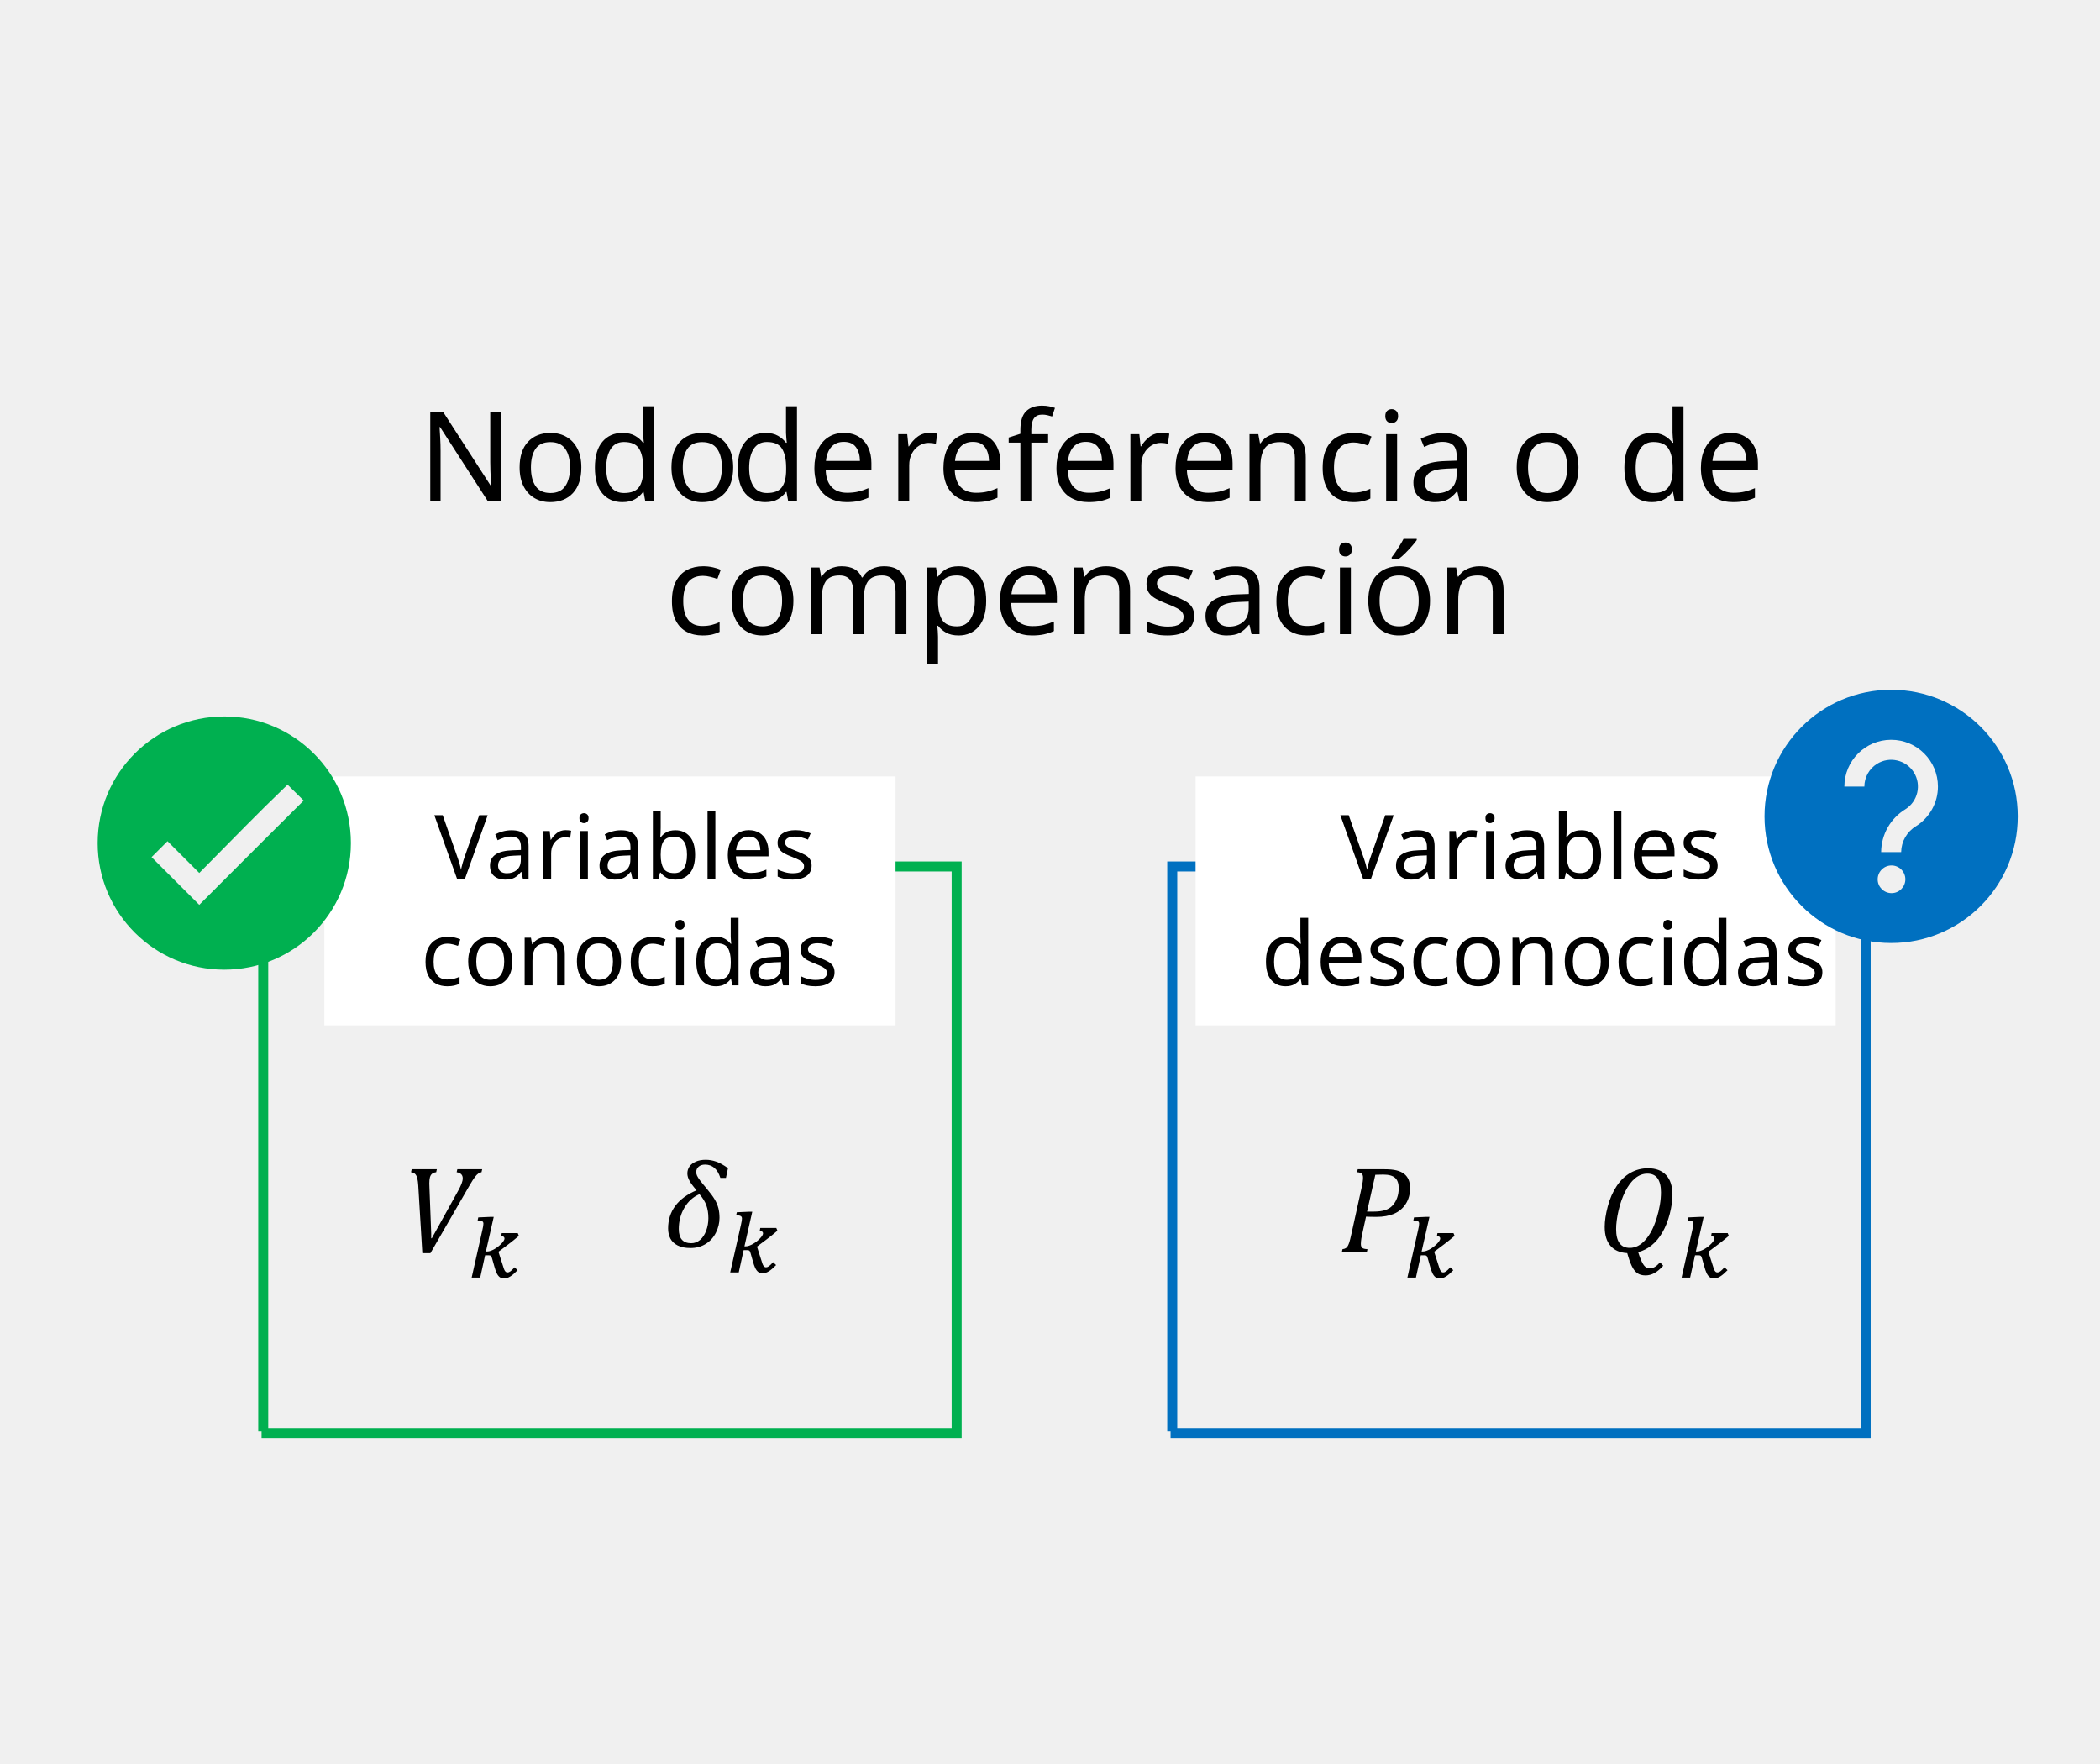
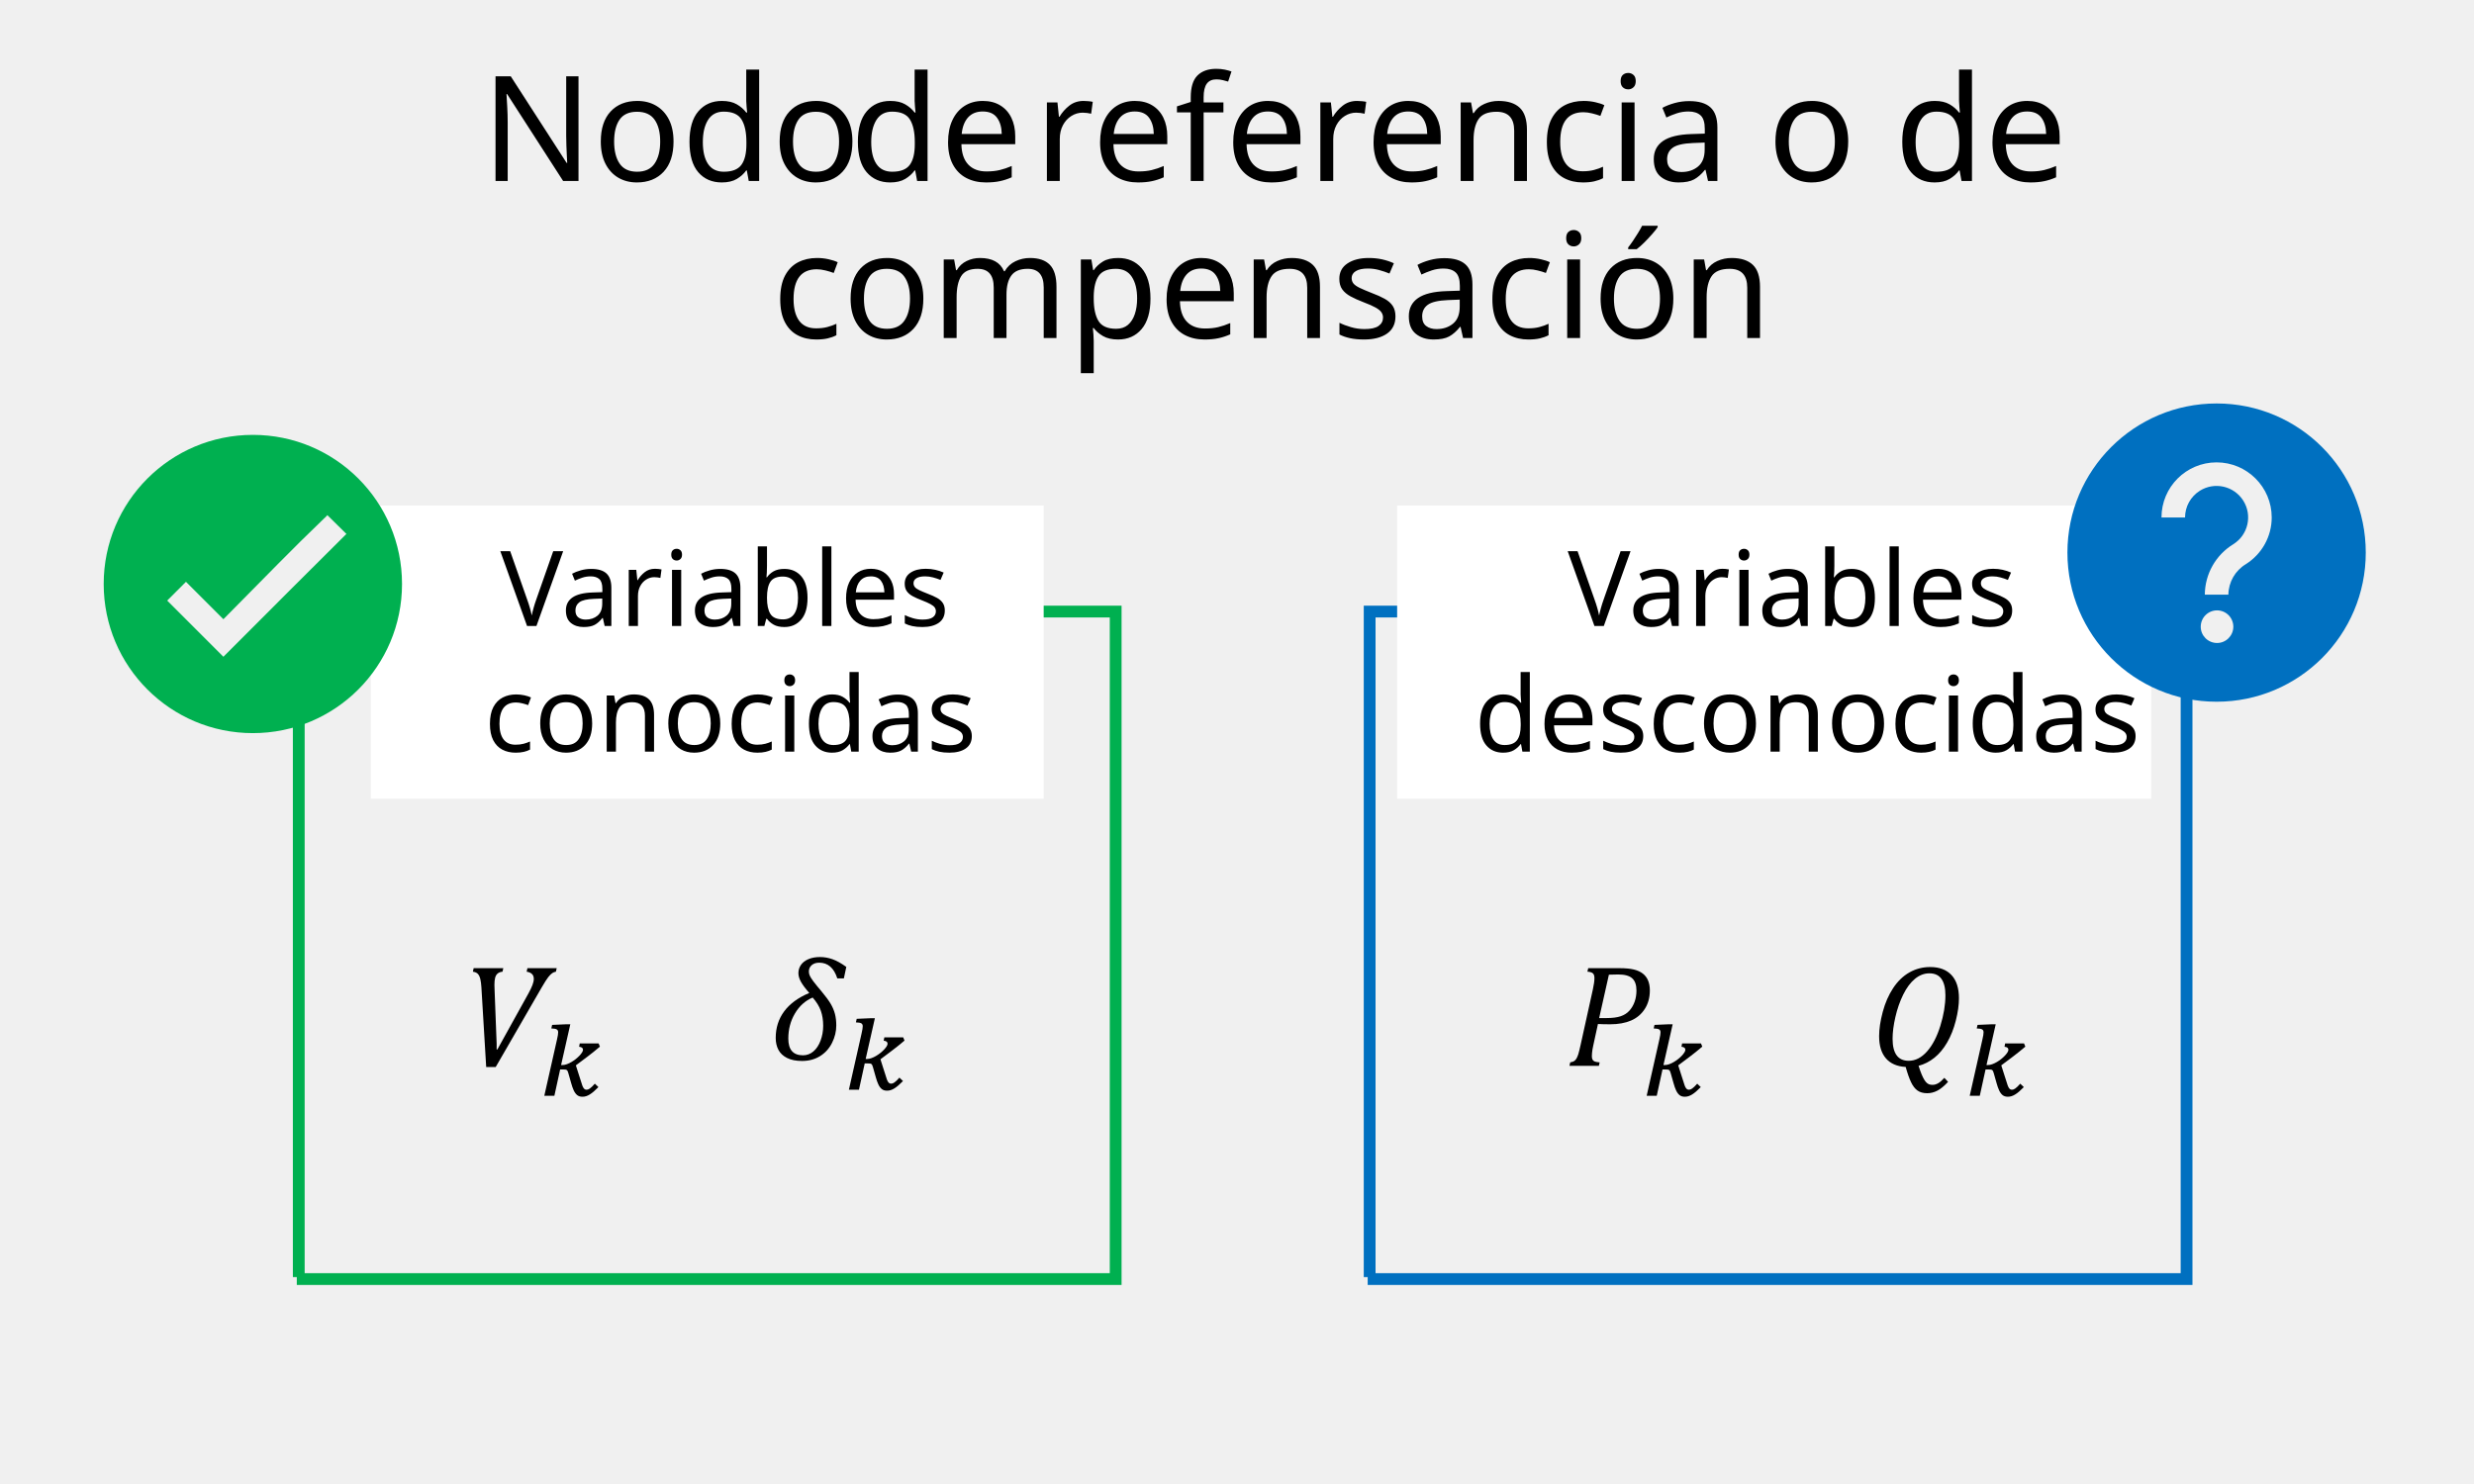
- <svg xmlns="http://www.w3.org/2000/svg" width="250mm" height="210mm" viewBox="0 0 250 210" version="1.1" id="svg364">
+ <svg xmlns="http://www.w3.org/2000/svg" width="250mm" height="150mm" viewBox="0 0 250 150" version="1.1" id="svg364">
  <defs id="defs361" />
  <g id="layer1">
-     <g transform="matrix(0.2645833,0,0,0.2645833,-46.05241,-8.370606)" id="g440">
+     <g transform="matrix(0.2645833,0,0,0.2645833,-47.20061,-49.70566)" id="g440">
      <text font-family="Cambria, Cambria_MSFontService, sans-serif" font-weight="400" font-size="56px" transform="translate(362.216,257)" id="text368">Nodo</text>
      <text font-family="Cambria, Cambria_MSFontService, sans-serif" font-weight="400" font-size="56px" transform="translate(502.966,257)" id="text370">de</text>
      <text font-family="Cambria, Cambria_MSFontService, sans-serif" font-weight="400" font-size="56px" transform="translate(573.466,257)" id="text372">referencia o de</text>
      <text font-family="Cambria, Cambria_MSFontService, sans-serif" font-weight="400" font-size="56px" transform="translate(473.306,317)" id="text374">compensación</text>
      <rect x="292.5" y="421.5" width="312" height="255" stroke="#00b050" stroke-width="4.5" stroke-linecap="square" stroke-miterlimit="8" stroke-dasharray="13.5, 4.5" fill="none" id="rect376" />
      <rect x="320" y="381" width="257" height="112" fill="#ffffff" id="rect378" />
      <text font-family="Cambria, Cambria_MSFontService, sans-serif" font-weight="400" font-size="40px" transform="translate(369.484,427)" id="text380">Variables</text>
      <text font-family="Cambria, Cambria_MSFontService, sans-serif" font-weight="400" font-size="40px" transform="translate(363.314,475)" id="text382">conocidas</text>
      <g id="g390">
        <g id="g388">
          <g id="g386">
            <path d="M 274.969,354 C 243.506,354 218,379.506 218,410.969 c 0,31.462 25.506,56.968 56.969,56.968 31.462,0 56.968,-25.506 56.968,-56.968 0,-0.002 0,-0.003 0,-0.005 0.011,-31.45 -25.475,-56.953 -56.925,-56.964 -0.015,0 -0.029,0 -0.043,0 z m 13.799,59.69 c -8.299,8.284 -16.65,16.643 -25.049,25.075 -7.139,-7.172 -14.294,-14.327 -21.465,-21.465 l 7.171,-7.172 14.294,14.294 c 6.939,-7.039 13.838,-14.028 20.7,-20.969 6.856,-6.939 10.65,-10.663 17.761,-17.536 0.2,-0.2 0.414,-0.397 0.647,-0.6 0.225,-0.191 0.426,-0.409 0.6,-0.648 l 7.271,7.172 c -8.446,8.4 -13.63,13.56 -21.931,21.844 z" fill="#00b050" id="path384" />
          </g>
        </g>
      </g>
      <path d="m 488.77,568.953 c -2.826,1.203 -5.081,3.231 -6.768,6.084 -1.686,2.853 -2.529,6.056 -2.529,9.611 0,4.248 1.869,6.371 5.605,6.371 1.477,0 2.799,-0.492 3.965,-1.476 1.167,-0.985 2.083,-2.366 2.748,-4.143 0.666,-1.777 0.998,-3.659 0.998,-5.646 0,-2.151 -0.3,-4.07 -0.902,-5.756 -0.601,-1.686 -1.641,-3.368 -3.117,-5.045 z m 2.816,-15.477 c 1.586,0 3.168,0.278 4.744,0.834 1.577,0.556 3.341,1.536 5.291,2.94 l -0.929,4.375 h -2.516 c -0.638,-2.005 -1.536,-3.505 -2.693,-4.498 -1.158,-0.994 -2.548,-1.491 -4.17,-1.491 -1.221,0 -2.192,0.315 -2.912,0.944 -0.72,0.629 -1.08,1.444 -1.08,2.447 0,0.529 0.118,1.057 0.355,1.586 0.237,0.529 0.684,1.235 1.34,2.119 0.656,0.884 1.668,2.128 3.035,3.733 1.659,1.987 2.862,3.618 3.61,4.894 0.747,1.276 1.289,2.566 1.626,3.869 0.338,1.304 0.506,2.767 0.506,4.389 0,2.26 -0.533,4.466 -1.599,6.617 -1.067,2.151 -2.593,3.846 -4.58,5.086 -1.987,1.24 -4.284,1.859 -6.891,1.859 -2.315,0 -4.229,-0.382 -5.742,-1.148 -1.513,-0.766 -2.611,-1.805 -3.295,-3.117 -0.684,-1.313 -1.025,-2.826 -1.025,-4.539 0,-3.865 1.08,-7.251 3.24,-10.159 2.16,-2.907 5.355,-5.245 9.584,-7.013 -1.44,-1.623 -2.493,-3.026 -3.158,-4.211 -0.666,-1.185 -0.999,-2.306 -0.999,-3.363 0,-1.149 0.319,-2.188 0.958,-3.118 0.638,-0.929 1.585,-1.668 2.843,-2.214 1.258,-0.547 2.744,-0.821 4.457,-0.821 z" fill-rule="evenodd" id="path392" />
      <text fill="#000000" fill-opacity="0" font-family="Arial, Arial_MSFontService, sans-serif" font-size="39.703px" x="474.661" y="588.216" id="text394">𝛿</text>
      <path d="m 511.097,576.845 h 1.441 l -3.523,15.575 h 0.56 c 0.507,0 1.055,-0.106 1.642,-0.32 0.587,-0.213 1.171,-0.49 1.752,-0.831 0.58,-0.34 1.137,-0.724 1.671,-1.151 0.534,-0.427 1.004,-0.857 1.412,-1.291 0.407,-0.434 0.73,-0.844 0.97,-1.231 0.241,-0.387 0.361,-0.714 0.361,-0.981 0,-0.321 -0.107,-0.581 -0.321,-0.781 -0.213,-0.2 -0.6,-0.334 -1.161,-0.4 l 0.241,-1.282 h 7.207 l 0.5,1.242 c -0.841,0.72 -1.648,1.388 -2.422,2.002 -0.774,0.613 -1.532,1.204 -2.272,1.771 -0.741,0.567 -1.482,1.125 -2.223,1.672 -0.74,0.547 -1.498,1.114 -2.272,1.702 0.32,1.014 0.647,2.045 0.981,3.093 0.334,1.047 0.667,2.085 1.001,3.113 0.16,0.547 0.31,1.017 0.451,1.411 0.14,0.394 0.29,0.714 0.45,0.961 0.16,0.247 0.334,0.43 0.52,0.55 0.187,0.121 0.414,0.181 0.681,0.181 0.187,0 0.381,-0.034 0.581,-0.1 0.2,-0.067 0.423,-0.187 0.67,-0.361 0.247,-0.173 0.528,-0.41 0.841,-0.711 0.314,-0.3 0.671,-0.677 1.071,-1.131 l 1.362,1.302 c -0.628,0.64 -1.212,1.194 -1.752,1.661 -0.541,0.467 -1.055,0.851 -1.542,1.151 -0.487,0.301 -0.957,0.521 -1.411,0.661 -0.454,0.14 -0.914,0.21 -1.381,0.21 -0.841,0 -1.519,-0.21 -2.032,-0.63 -0.514,-0.421 -0.951,-1.021 -1.312,-1.802 -0.36,-0.781 -0.69,-1.725 -0.991,-2.833 -0.3,-1.108 -0.65,-2.342 -1.051,-3.704 -0.093,-0.32 -0.183,-0.577 -0.27,-0.77 -0.087,-0.194 -0.197,-0.341 -0.33,-0.441 -0.134,-0.1 -0.301,-0.163 -0.501,-0.19 -0.2,-0.027 -0.453,-0.04 -0.76,-0.04 h -1.282 l -2.202,10.05 h -3.844 l 4.845,-21.501 c 0.16,-0.707 0.274,-1.265 0.34,-1.672 0.067,-0.407 0.101,-0.77 0.101,-1.091 0,-0.253 -0.044,-0.474 -0.131,-0.66 -0.086,-0.187 -0.23,-0.337 -0.43,-0.451 -0.2,-0.113 -0.467,-0.197 -0.801,-0.25 -0.333,-0.054 -0.747,-0.087 -1.241,-0.1 l 0.3,-1.362 z" fill-rule="evenodd" id="path396" />
      <text fill="#000000" fill-opacity="0" font-family="Arial, Arial_MSFontService, sans-serif" font-size="27.687px" x="502.608" y="601.071" id="text398">𝑘</text>
      <path d="m 359.298,557.733 h 11.321 l -0.301,1.34 c -0.802,0.091 -1.426,0.328 -1.873,0.711 -0.447,0.383 -0.761,0.916 -0.943,1.599 -0.183,0.684 -0.274,1.6 -0.274,2.749 0,0.273 0.027,1.093 0.082,2.46 l 0.766,20.016 v 2.188 h 0.273 l 11.84,-21.356 c 0.693,-1.258 1.212,-2.338 1.559,-3.24 0.346,-0.902 0.519,-1.7 0.519,-2.393 0,-1.531 -0.911,-2.442 -2.734,-2.734 l 0.301,-1.34 h 11.183 l -0.301,1.34 c -0.492,0.073 -0.961,0.26 -1.408,0.56 -0.446,0.301 -0.948,0.803 -1.504,1.504 -0.556,0.702 -1.417,2.056 -2.584,4.061 l -17.5,30.297 h -3.636 l -1.832,-30.488 c -0.073,-1.185 -0.206,-2.202 -0.397,-3.049 -0.191,-0.848 -0.492,-1.509 -0.902,-1.983 -0.41,-0.474 -1.062,-0.774 -1.955,-0.902 z" fill-rule="evenodd" id="path400" />
      <text fill="#000000" fill-opacity="0" font-family="Arial, Arial_MSFontService, sans-serif" font-size="37.762px" x="358.998" y="590.775" id="text402">𝑉</text>
      <path d="m 394.771,579.161 h 1.441 l -3.523,15.575 h 0.56 c 0.507,0 1.054,-0.107 1.642,-0.32 0.587,-0.214 1.171,-0.491 1.751,-0.831 0.581,-0.341 1.138,-0.724 1.672,-1.151 0.534,-0.427 1.004,-0.858 1.411,-1.292 0.407,-0.433 0.731,-0.844 0.971,-1.231 0.241,-0.387 0.361,-0.714 0.361,-0.981 0,-0.32 -0.107,-0.58 -0.321,-0.781 -0.213,-0.2 -0.6,-0.333 -1.161,-0.4 l 0.24,-1.281 h 7.207 l 0.501,1.241 c -0.841,0.721 -1.648,1.388 -2.422,2.002 -0.774,0.614 -1.532,1.204 -2.273,1.772 -0.74,0.567 -1.481,1.124 -2.222,1.671 -0.74,0.547 -1.498,1.115 -2.272,1.702 0.32,1.014 0.647,2.045 0.981,3.093 0.334,1.048 0.667,2.085 1.001,3.113 0.16,0.547 0.31,1.018 0.45,1.411 0.141,0.394 0.291,0.714 0.451,0.961 0.16,0.247 0.333,0.431 0.52,0.551 0.187,0.12 0.414,0.18 0.681,0.18 0.187,0 0.38,-0.033 0.581,-0.1 0.2,-0.067 0.423,-0.187 0.67,-0.36 0.247,-0.174 0.527,-0.411 0.841,-0.711 0.314,-0.3 0.671,-0.677 1.071,-1.131 l 1.361,1.301 c -0.627,0.641 -1.211,1.195 -1.751,1.662 -0.541,0.467 -1.055,0.851 -1.542,1.151 -0.487,0.3 -0.957,0.52 -1.411,0.66 -0.454,0.141 -0.914,0.211 -1.382,0.211 -0.84,0 -1.518,-0.211 -2.032,-0.631 -0.513,-0.42 -0.95,-1.021 -1.311,-1.802 -0.36,-0.78 -0.69,-1.725 -0.991,-2.832 -0.3,-1.108 -0.65,-2.343 -1.051,-3.704 -0.093,-0.32 -0.183,-0.577 -0.27,-0.771 -0.087,-0.193 -0.197,-0.34 -0.33,-0.44 -0.134,-0.1 -0.301,-0.164 -0.501,-0.19 -0.2,-0.027 -0.454,-0.04 -0.761,-0.04 h -1.281 l -2.202,10.049 h -3.844 l 4.845,-21.501 c 0.16,-0.707 0.274,-1.264 0.34,-1.671 0.067,-0.407 0.1,-0.771 0.1,-1.091 0,-0.254 -0.043,-0.474 -0.13,-0.661 -0.086,-0.187 -0.23,-0.337 -0.43,-0.45 -0.2,-0.114 -0.467,-0.197 -0.801,-0.251 -0.334,-0.053 -0.747,-0.086 -1.241,-0.1 l 0.3,-1.361 z" fill-rule="evenodd" id="path404" />
      <text fill="#000000" fill-opacity="0" font-family="Arial, Arial_MSFontService, sans-serif" font-size="27.687px" x="386.282" y="603.387" id="text406">𝑘</text>
      <rect x="701.5" y="421.5" width="312" height="255" stroke="#0070c0" stroke-width="4.5" stroke-linecap="square" stroke-miterlimit="8" stroke-dasharray="13.5, 4.5" fill="none" id="rect408" />
      <rect x="712" y="381" width="288" height="112" fill="#ffffff" id="rect410" />
      <text font-family="Cambria, Cambria_MSFontService, sans-serif" font-weight="400" font-size="40px" transform="translate(777.141,427)" id="text412">Variables</text>
      <text font-family="Cambria, Cambria_MSFontService, sans-serif" font-weight="400" font-size="40px" transform="translate(741.471,475)" id="text414">desconocidas</text>
      <g id="g422">
        <g id="g420">
          <g id="g418">
            <path d="m 1024.97,342 c -31.465,-10e-4 -56.972,25.505 -56.973,56.969 -10e-4,31.463 25.505,56.97 56.973,56.971 31.46,10e-4 56.97,-25.505 56.97,-56.969 0,-10e-4 0,-0.004 0,-0.005 0.01,-31.449 -25.47,-56.954 -56.92,-56.966 -0.02,0 -0.04,0 -0.05,0 z m 5.89,87.714 c -0.63,1.484 -1.81,2.666 -3.3,3.3 -0.76,0.325 -1.58,0.49 -2.41,0.486 -1.66,0.003 -3.24,-0.651 -4.42,-1.819 -0.56,-0.567 -1.02,-1.237 -1.33,-1.973 -0.33,-0.764 -0.49,-1.586 -0.49,-2.416 0,-1.657 0.65,-3.247 1.82,-4.42 2.43,-2.431 6.37,-2.437 8.8,-0.011 0,0.004 0.01,0.008 0.01,0.011 v 0 c 0.57,0.572 1.02,1.248 1.33,1.991 0.33,0.768 0.49,1.594 0.49,2.429 0,0.832 -0.17,1.655 -0.5,2.419 z m 5.3,-26.34 c -4.1,2.471 -6.63,6.883 -6.69,11.667 h -9 c 0.05,-7.881 4.17,-15.174 10.9,-19.286 5.63,-3.533 7.34,-10.966 3.81,-16.603 -3.54,-5.636 -10.97,-7.341 -16.61,-3.808 -3.51,2.204 -5.65,6.062 -5.65,10.211 h -9 c 0,-11.622 9.42,-21.048 21.04,-21.052 11.62,-0.005 21.05,9.414 21.06,21.037 0,7.243 -3.73,13.979 -9.86,17.831 z" fill="#0070c0" id="path416" />
          </g>
        </g>
      </g>
      <path d="m 796.429,560.139 c -1.131,0 -2.316,0.028 -3.555,0.082 l -3.719,16.571 h 2.844 c 2.206,0 3.987,-0.228 5.346,-0.684 1.358,-0.456 2.47,-1.162 3.335,-2.119 0.866,-0.957 1.536,-2.092 2.01,-3.404 0.474,-1.313 0.711,-2.753 0.711,-4.321 0,-2.114 -0.538,-3.664 -1.613,-4.648 -1.076,-0.984 -2.862,-1.477 -5.359,-1.477 z m -11.458,-2.406 h 12.059 c 2.169,0 3.951,0.169 5.346,0.506 1.394,0.337 2.543,0.857 3.445,1.559 0.902,0.701 1.577,1.59 2.024,2.666 0.446,1.075 0.669,2.324 0.669,3.746 0,2.734 -0.647,5.104 -1.941,7.109 -1.294,2.005 -3.049,3.482 -5.264,4.43 -2.214,0.948 -4.871,1.422 -7.97,1.422 -1.86,0 -3.409,-0.037 -4.649,-0.11 l -1.75,8.039 c -0.164,0.748 -0.278,1.322 -0.342,1.723 -0.063,0.401 -0.118,0.834 -0.164,1.299 -0.045,0.465 -0.068,0.879 -0.068,1.244 0,0.565 0.091,1.007 0.273,1.326 0.183,0.319 0.456,0.552 0.821,0.697 0.364,0.146 0.993,0.256 1.886,0.328 l -0.3,1.34 h -11.239 l 0.301,-1.34 c 0.693,-0.109 1.212,-0.287 1.559,-0.533 0.346,-0.246 0.638,-0.588 0.875,-1.025 0.237,-0.438 0.456,-0.971 0.656,-1.6 0.201,-0.629 0.501,-1.845 0.902,-3.65 l 4.649,-21.055 c 0.401,-1.823 0.601,-3.263 0.601,-4.32 0,-0.893 -0.209,-1.513 -0.629,-1.86 -0.419,-0.346 -1.102,-0.546 -2.05,-0.601 z" fill-rule="evenodd" id="path424" />
      <text fill="#000000" fill-opacity="0" font-family="Arial, Arial_MSFontService, sans-serif" font-size="37.324px" x="777.807" y="590.392" id="text426">𝑃</text>
      <path d="m 815.789,579.161 h 1.442 l -3.524,15.575 h 0.561 c 0.507,0 1.054,-0.107 1.641,-0.32 0.588,-0.214 1.172,-0.491 1.752,-0.831 0.581,-0.341 1.138,-0.724 1.672,-1.151 0.534,-0.427 1.004,-0.858 1.411,-1.292 0.407,-0.433 0.731,-0.844 0.971,-1.231 0.24,-0.387 0.361,-0.714 0.361,-0.981 0,-0.32 -0.107,-0.58 -0.321,-0.781 -0.213,-0.2 -0.6,-0.333 -1.161,-0.4 l 0.24,-1.281 h 7.207 l 0.501,1.241 c -0.841,0.721 -1.648,1.388 -2.423,2.002 -0.774,0.614 -1.531,1.204 -2.272,1.772 -0.74,0.567 -1.481,1.124 -2.222,1.671 -0.741,0.547 -1.498,1.115 -2.272,1.702 0.32,1.014 0.647,2.045 0.981,3.093 0.333,1.048 0.667,2.085 1.001,3.113 0.16,0.547 0.31,1.018 0.45,1.411 0.14,0.394 0.291,0.714 0.451,0.961 0.16,0.247 0.333,0.431 0.52,0.551 0.187,0.12 0.414,0.18 0.681,0.18 0.187,0 0.38,-0.033 0.58,-0.1 0.201,-0.067 0.424,-0.187 0.671,-0.36 0.247,-0.174 0.527,-0.411 0.841,-0.711 0.314,-0.3 0.671,-0.677 1.071,-1.131 l 1.361,1.301 c -0.627,0.641 -1.211,1.195 -1.751,1.662 -0.541,0.467 -1.055,0.851 -1.542,1.151 -0.487,0.3 -0.958,0.52 -1.411,0.66 -0.454,0.141 -0.915,0.211 -1.382,0.211 -0.841,0 -1.518,-0.211 -2.032,-0.631 -0.514,-0.42 -0.951,-1.021 -1.311,-1.802 -0.36,-0.78 -0.691,-1.725 -0.991,-2.832 -0.3,-1.108 -0.651,-2.343 -1.051,-3.704 -0.093,-0.32 -0.183,-0.577 -0.27,-0.771 -0.087,-0.193 -0.197,-0.34 -0.331,-0.44 -0.133,-0.1 -0.3,-0.164 -0.5,-0.19 -0.2,-0.027 -0.454,-0.04 -0.761,-0.04 h -1.281 l -2.202,10.049 h -3.844 l 4.845,-21.501 c 0.16,-0.707 0.273,-1.264 0.34,-1.671 0.067,-0.407 0.1,-0.771 0.1,-1.091 0,-0.254 -0.043,-0.474 -0.13,-0.661 -0.087,-0.187 -0.23,-0.337 -0.43,-0.45 -0.2,-0.114 -0.467,-0.197 -0.801,-0.251 -0.334,-0.053 -0.747,-0.086 -1.241,-0.1 l 0.3,-1.361 z" fill-rule="evenodd" id="path428" />
      <text fill="#000000" fill-opacity="0" font-family="Arial, Arial_MSFontService, sans-serif" font-size="27.687px" x="807.301" y="603.387" id="text430">𝑘</text>
      <path d="m 915.275,559.702 c -1.969,0 -3.805,0.702 -5.51,2.105 -1.704,1.404 -3.199,3.409 -4.484,6.016 -1.285,2.607 -2.283,5.469 -2.994,8.586 -0.711,3.117 -1.067,5.87 -1.067,8.258 0,5.632 2.051,8.449 6.153,8.449 2.534,0 4.858,-1.18 6.972,-3.541 2.115,-2.361 3.819,-5.628 5.114,-9.803 1.294,-4.174 1.941,-8.075 1.941,-11.703 0,-2.716 -0.501,-4.79 -1.504,-6.221 -1.002,-1.431 -2.543,-2.146 -4.621,-2.146 z m 0.301,-2.406 c 3.518,0 6.23,1.02 8.135,3.062 1.905,2.042 2.857,4.995 2.857,8.859 0,2.553 -0.401,5.405 -1.203,8.559 -0.802,3.154 -1.905,5.938 -3.309,8.354 -1.403,2.415 -3.03,4.361 -4.88,5.837 -1.851,1.477 -3.861,2.498 -6.03,3.063 0.419,1.331 0.811,2.429 1.176,3.295 0.365,0.866 0.716,1.568 1.053,2.105 0.337,0.538 0.67,0.939 0.998,1.203 0.328,0.265 0.656,0.443 0.984,0.534 0.328,0.091 0.711,0.136 1.149,0.136 0.692,0 1.394,-0.2 2.105,-0.601 0.711,-0.401 1.504,-1.094 2.379,-2.078 l 1.422,1.531 c -1.458,1.586 -2.817,2.707 -4.074,3.363 -1.258,0.656 -2.552,0.985 -3.883,0.985 -1.513,0 -2.748,-0.338 -3.705,-1.012 -0.957,-0.675 -1.787,-1.75 -2.489,-3.227 -0.701,-1.476 -1.38,-3.409 -2.037,-5.797 -3.299,-0.182 -5.815,-1.276 -7.547,-3.281 -1.731,-2.005 -2.597,-4.831 -2.597,-8.476 0,-2.735 0.46,-5.825 1.381,-9.27 0.92,-3.445 2.251,-6.485 3.992,-9.119 1.741,-2.634 3.819,-4.63 6.234,-5.988 2.416,-1.358 5.045,-2.037 7.889,-2.037 z" fill-rule="evenodd" id="path432" />
      <text fill="#000000" fill-opacity="0" font-family="Arial, Arial_MSFontService, sans-serif" font-size="48.207px" x="896.08" y="599.477" id="text434">𝑄</text>
      <path d="m 939.169,579.161 h 1.441 l -3.523,15.575 h 0.56 c 0.508,0 1.055,-0.107 1.642,-0.32 0.587,-0.214 1.171,-0.491 1.752,-0.831 0.58,-0.341 1.138,-0.724 1.671,-1.151 0.534,-0.427 1.005,-0.858 1.412,-1.292 0.407,-0.433 0.73,-0.844 0.971,-1.231 0.24,-0.387 0.36,-0.714 0.36,-0.981 0,-0.32 -0.107,-0.58 -0.32,-0.781 -0.214,-0.2 -0.601,-0.333 -1.161,-0.4 l 0.24,-1.281 h 7.207 l 0.5,1.241 c -0.84,0.721 -1.648,1.388 -2.422,2.002 -0.774,0.614 -1.531,1.204 -2.272,1.772 -0.741,0.567 -1.482,1.124 -2.222,1.671 -0.741,0.547 -1.498,1.115 -2.273,1.702 0.321,1.014 0.648,2.045 0.981,3.093 0.334,1.048 0.668,2.085 1.001,3.113 0.161,0.547 0.311,1.018 0.451,1.411 0.14,0.394 0.29,0.714 0.45,0.961 0.16,0.247 0.334,0.431 0.521,0.551 0.187,0.12 0.413,0.18 0.68,0.18 0.187,0 0.381,-0.033 0.581,-0.1 0.2,-0.067 0.424,-0.187 0.671,-0.36 0.247,-0.174 0.527,-0.411 0.84,-0.711 0.314,-0.3 0.671,-0.677 1.071,-1.131 l 1.362,1.301 c -0.627,0.641 -1.211,1.195 -1.752,1.662 -0.54,0.467 -1.054,0.851 -1.541,1.151 -0.488,0.3 -0.958,0.52 -1.412,0.66 -0.454,0.141 -0.914,0.211 -1.381,0.211 -0.841,0 -1.518,-0.211 -2.032,-0.631 -0.514,-0.42 -0.951,-1.021 -1.311,-1.802 -0.361,-0.78 -0.691,-1.725 -0.991,-2.832 -0.301,-1.108 -0.651,-2.343 -1.051,-3.704 -0.094,-0.32 -0.184,-0.577 -0.271,-0.771 -0.086,-0.193 -0.196,-0.34 -0.33,-0.44 -0.133,-0.1 -0.3,-0.164 -0.5,-0.19 -0.201,-0.027 -0.454,-0.04 -0.761,-0.04 h -1.281 l -2.203,10.049 h -3.843 l 4.844,-21.501 c 0.161,-0.707 0.274,-1.264 0.341,-1.671 0.066,-0.407 0.1,-0.771 0.1,-1.091 0,-0.254 -0.044,-0.474 -0.13,-0.661 -0.087,-0.187 -0.231,-0.337 -0.431,-0.45 -0.2,-0.114 -0.467,-0.197 -0.801,-0.251 -0.333,-0.053 -0.747,-0.086 -1.241,-0.1 l 0.301,-1.361 z" fill-rule="evenodd" id="path436" />
      <text fill="#000000" fill-opacity="0" font-family="Arial, Arial_MSFontService, sans-serif" font-size="27.687px" x="930.681" y="603.387" id="text438">𝑘</text>
    </g>
  </g>
</svg>
